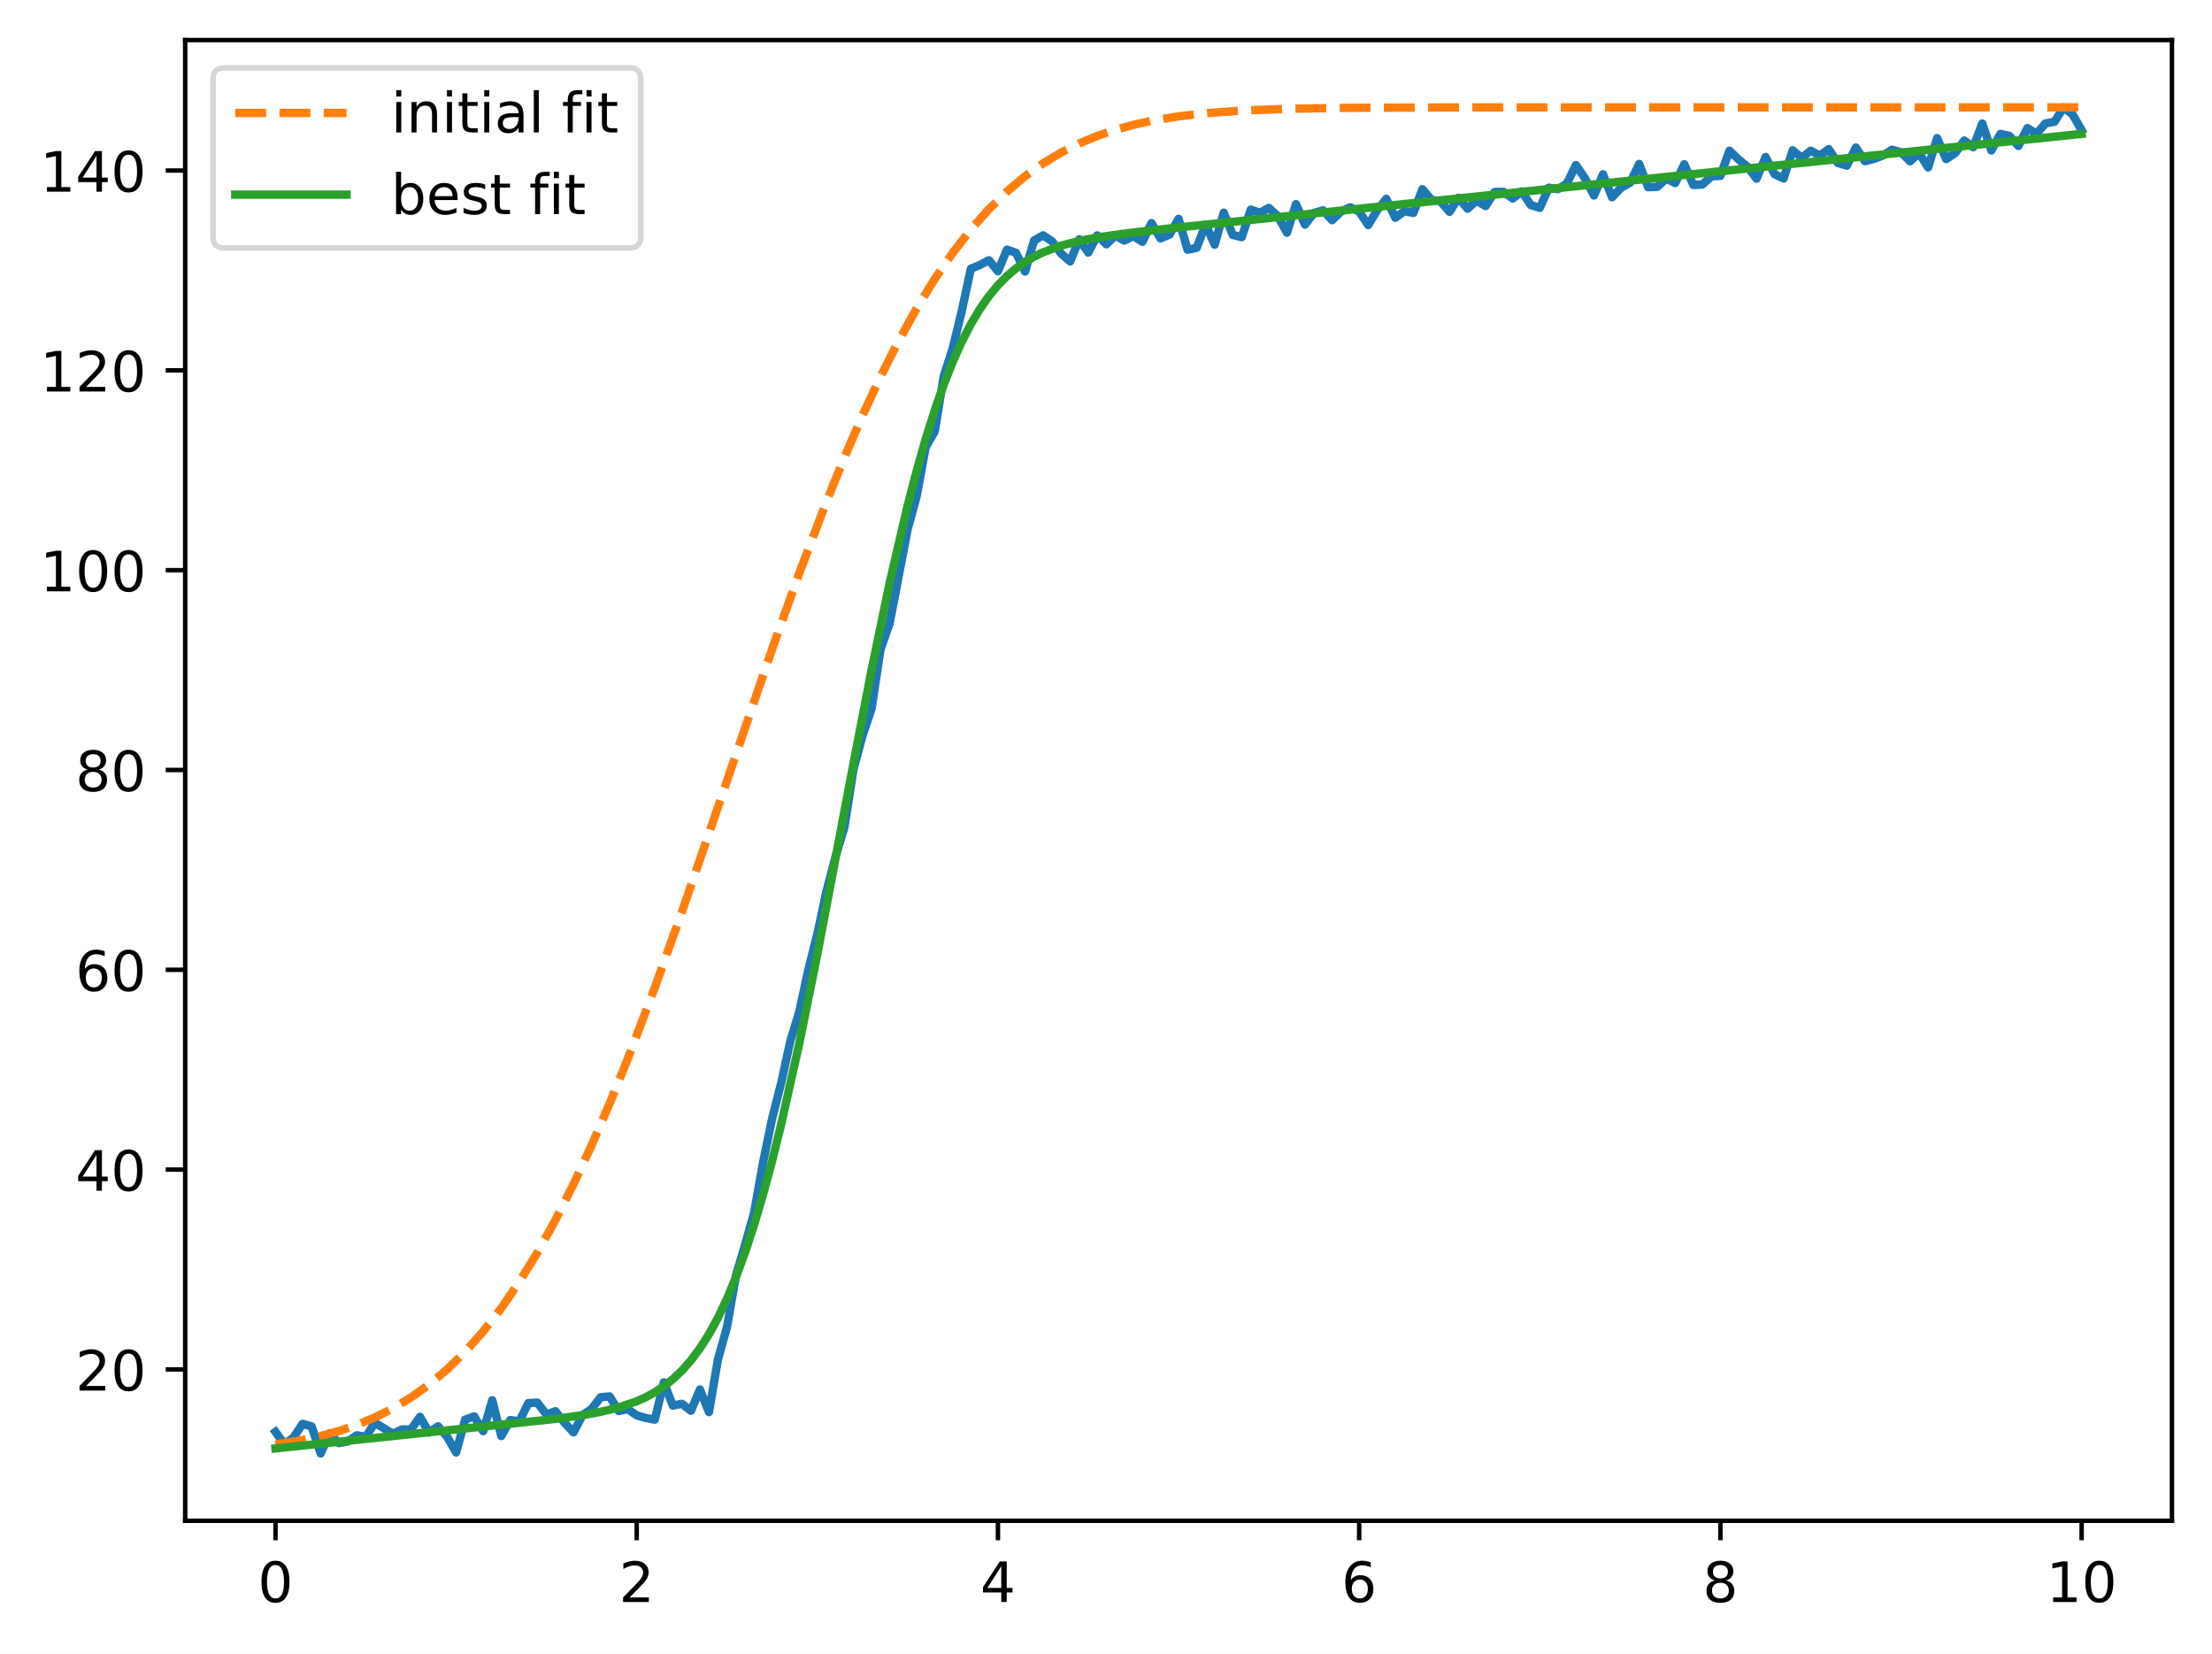
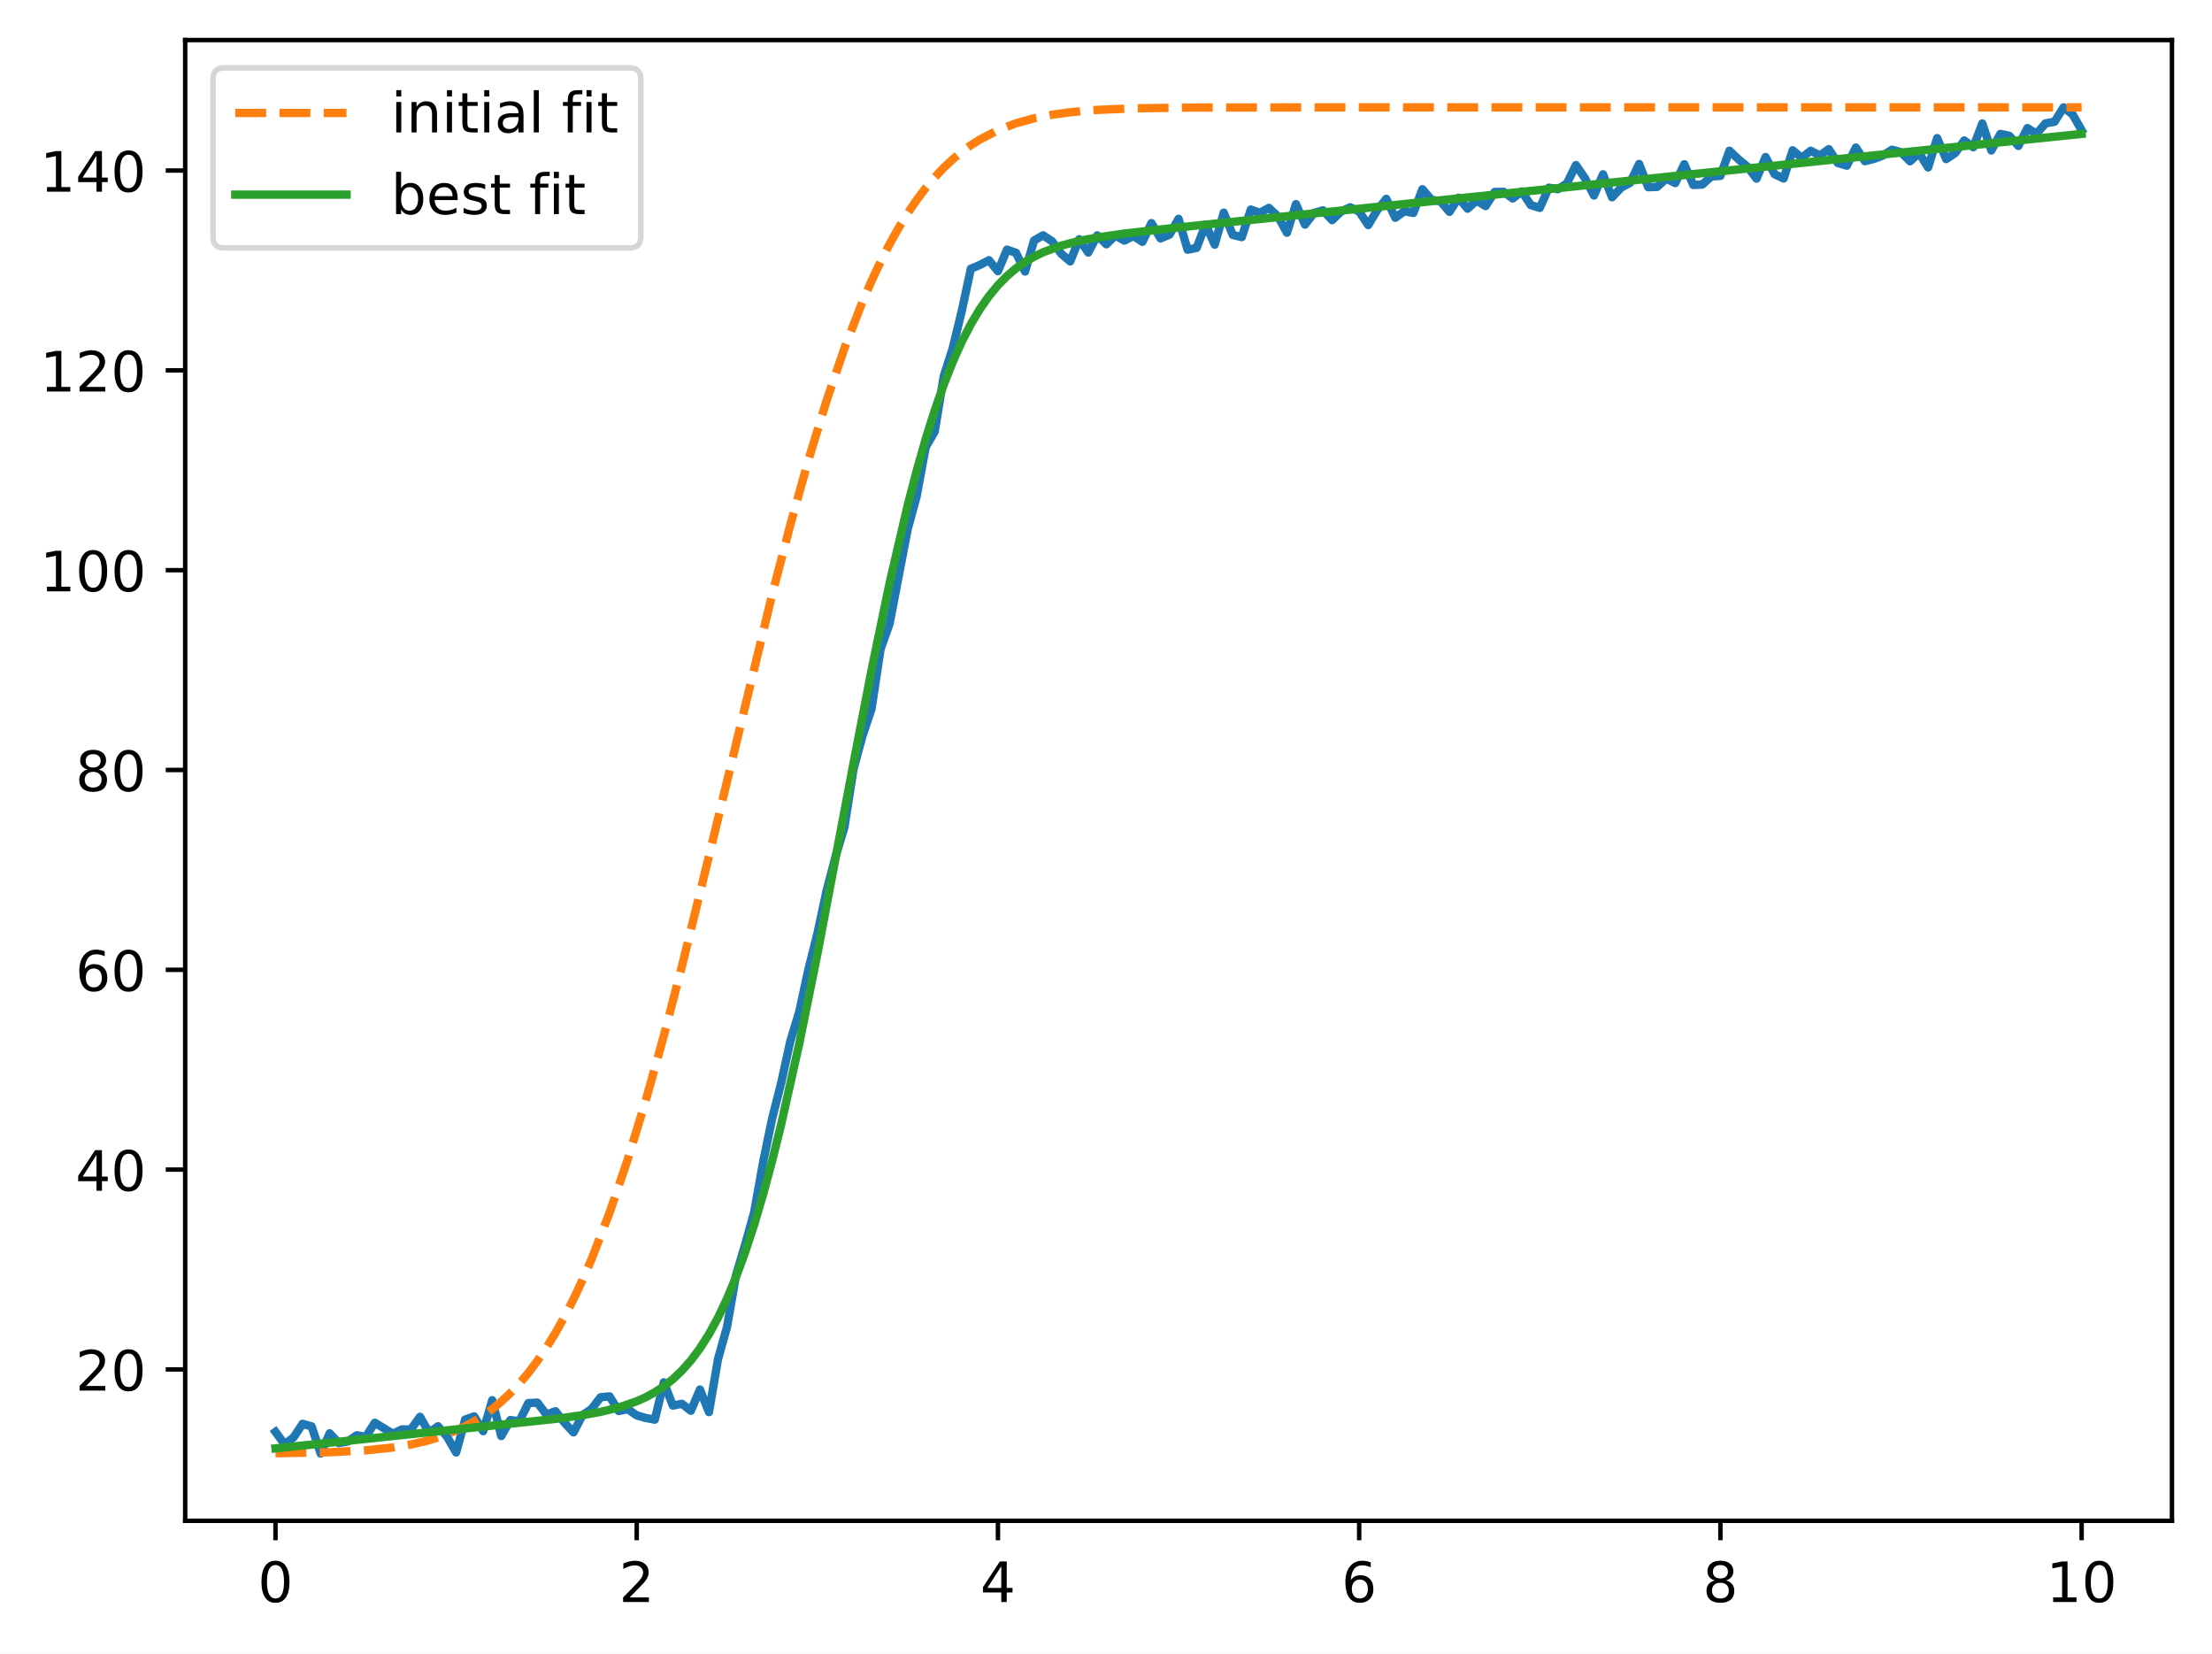
<svg xmlns="http://www.w3.org/2000/svg" xmlns:xlink="http://www.w3.org/1999/xlink" width="397.608pt" height="297.19pt" viewBox="0 0 397.608 297.19" version="1.1">
  <defs>
    <style type="text/css">*{stroke-linejoin: round; stroke-linecap: butt}</style>
  </defs>
  <g id="figure_1">
    <g id="patch_1">
      <path d="M 0 297.19  L 397.608 297.19  L 397.608 0  L 0 0  z " style="fill: #ffffff" />
    </g>
    <g id="axes_1">
      <g id="patch_2">
        <path d="M 33.288 273.312  L 390.408 273.312  L 390.408 7.2  L 33.288 7.2  z " style="fill: #ffffff" />
      </g>
      <g id="matplotlib.axis_1">
        <g id="xtick_1">
          <g id="line2d_1">
            <defs>
-               <path id="m3843482b46" d="M 0 0  L 0 3.5  " style="stroke: #000000; stroke-width: 0.8" />
-             </defs>
-             <g>
-               <use xlink:href="#m3843482b46" x="49.52" y="273.312" style="stroke: #000000; stroke-width: 0.8" />
+               <path id="m63643c9a8a" d="M 0 0  L 0 3.5  " style="stroke: #000000; stroke-width: 0.8" />
+             </defs>
+             <g>
+               <use xlink:href="#m63643c9a8a" x="49.52" y="273.312" style="stroke: #000000; stroke-width: 0.8" />
            </g>
          </g>
          <g id="text_1">
            <g transform="translate(46.33898 287.9104) scale(0.1 -0.1)">
              <defs>
                <path id="DejaVuSans-30" d="M 2034 4250  Q 1547 4250 1301 3770  Q 1056 3291 1056 2328  Q 1056 1369 1301 889  Q 1547 409 2034 409  Q 2525 409 2770 889  Q 3016 1369 3016 2328  Q 3016 3291 2770 3770  Q 2525 4250 2034 4250  z M 2034 4750  Q 2819 4750 3233 4129  Q 3647 3509 3647 2328  Q 3647 1150 3233 529  Q 2819 -91 2034 -91  Q 1250 -91 836 529  Q 422 1150 422 2328  Q 422 3509 836 4129  Q 1250 4750 2034 4750  z " transform="scale(0.015625)" />
              </defs>
              <use xlink:href="#DejaVuSans-30" />
            </g>
          </g>
        </g>
        <g id="xtick_2">
          <g id="line2d_2">
            <g>
-               <use xlink:href="#m3843482b46" x="114.451" y="273.312" style="stroke: #000000; stroke-width: 0.8" />
+               <use xlink:href="#m63643c9a8a" x="114.451" y="273.312" style="stroke: #000000; stroke-width: 0.8" />
            </g>
          </g>
          <g id="text_2">
            <g transform="translate(111.2699 287.9104) scale(0.1 -0.1)">
              <defs>
                <path id="DejaVuSans-32" d="M 1228 531  L 3431 531  L 3431 0  L 469 0  L 469 531  Q 828 903 1448 1529  Q 2069 2156 2228 2338  Q 2531 2678 2651 2914  Q 2772 3150 2772 3378  Q 2772 3750 2511 3984  Q 2250 4219 1831 4219  Q 1534 4219 1204 4116  Q 875 4013 500 3803  L 500 4441  Q 881 4594 1212 4672  Q 1544 4750 1819 4750  Q 2544 4750 2975 4387  Q 3406 4025 3406 3419  Q 3406 3131 3298 2873  Q 3191 2616 2906 2266  Q 2828 2175 2409 1742  Q 1991 1309 1228 531  z " transform="scale(0.015625)" />
              </defs>
              <use xlink:href="#DejaVuSans-32" />
            </g>
          </g>
        </g>
        <g id="xtick_3">
          <g id="line2d_3">
            <g>
-               <use xlink:href="#m3843482b46" x="179.382" y="273.312" style="stroke: #000000; stroke-width: 0.8" />
+               <use xlink:href="#m63643c9a8a" x="179.382" y="273.312" style="stroke: #000000; stroke-width: 0.8" />
            </g>
          </g>
          <g id="text_3">
            <g transform="translate(176.2008 287.9104) scale(0.1 -0.1)">
              <defs>
                <path id="DejaVuSans-34" d="M 2419 4116  L 825 1625  L 2419 1625  L 2419 4116  z M 2253 4666  L 3047 4666  L 3047 1625  L 3713 1625  L 3713 1100  L 3047 1100  L 3047 0  L 2419 0  L 2419 1100  L 313 1100  L 313 1709  L 2253 4666  z " transform="scale(0.015625)" />
              </defs>
              <use xlink:href="#DejaVuSans-34" />
            </g>
          </g>
        </g>
        <g id="xtick_4">
          <g id="line2d_4">
            <g>
-               <use xlink:href="#m3843482b46" x="244.313" y="273.312" style="stroke: #000000; stroke-width: 0.8" />
+               <use xlink:href="#m63643c9a8a" x="244.313" y="273.312" style="stroke: #000000; stroke-width: 0.8" />
            </g>
          </g>
          <g id="text_4">
            <g transform="translate(241.1317 287.9104) scale(0.1 -0.1)">
              <defs>
                <path id="DejaVuSans-36" d="M 2113 2584  Q 1688 2584 1439 2293  Q 1191 2003 1191 1497  Q 1191 994 1439 701  Q 1688 409 2113 409  Q 2538 409 2786 701  Q 3034 994 3034 1497  Q 3034 2003 2786 2293  Q 2538 2584 2113 2584  z M 3366 4563  L 3366 3988  Q 3128 4100 2886 4159  Q 2644 4219 2406 4219  Q 1781 4219 1451 3797  Q 1122 3375 1075 2522  Q 1259 2794 1537 2939  Q 1816 3084 2150 3084  Q 2853 3084 3261 2657  Q 3669 2231 3669 1497  Q 3669 778 3244 343  Q 2819 -91 2113 -91  Q 1303 -91 875 529  Q 447 1150 447 2328  Q 447 3434 972 4092  Q 1497 4750 2381 4750  Q 2619 4750 2861 4703  Q 3103 4656 3366 4563  z " transform="scale(0.015625)" />
              </defs>
              <use xlink:href="#DejaVuSans-36" />
            </g>
          </g>
        </g>
        <g id="xtick_5">
          <g id="line2d_5">
            <g>
-               <use xlink:href="#m3843482b46" x="309.244" y="273.312" style="stroke: #000000; stroke-width: 0.8" />
+               <use xlink:href="#m63643c9a8a" x="309.244" y="273.312" style="stroke: #000000; stroke-width: 0.8" />
            </g>
          </g>
          <g id="text_5">
            <g transform="translate(306.0626 287.9104) scale(0.1 -0.1)">
              <defs>
                <path id="DejaVuSans-38" d="M 2034 2216  Q 1584 2216 1326 1975  Q 1069 1734 1069 1313  Q 1069 891 1326 650  Q 1584 409 2034 409  Q 2484 409 2743 651  Q 3003 894 3003 1313  Q 3003 1734 2745 1975  Q 2488 2216 2034 2216  z M 1403 2484  Q 997 2584 770 2862  Q 544 3141 544 3541  Q 544 4100 942 4425  Q 1341 4750 2034 4750  Q 2731 4750 3128 4425  Q 3525 4100 3525 3541  Q 3525 3141 3298 2862  Q 3072 2584 2669 2484  Q 3125 2378 3379 2068  Q 3634 1759 3634 1313  Q 3634 634 3220 271  Q 2806 -91 2034 -91  Q 1263 -91 848 271  Q 434 634 434 1313  Q 434 1759 690 2068  Q 947 2378 1403 2484  z M 1172 3481  Q 1172 3119 1398 2916  Q 1625 2713 2034 2713  Q 2441 2713 2670 2916  Q 2900 3119 2900 3481  Q 2900 3844 2670 4047  Q 2441 4250 2034 4250  Q 1625 4250 1398 4047  Q 1172 3844 1172 3481  z " transform="scale(0.015625)" />
              </defs>
              <use xlink:href="#DejaVuSans-38" />
            </g>
          </g>
        </g>
        <g id="xtick_6">
          <g id="line2d_6">
            <g>
-               <use xlink:href="#m3843482b46" x="374.175" y="273.312" style="stroke: #000000; stroke-width: 0.8" />
+               <use xlink:href="#m63643c9a8a" x="374.175" y="273.312" style="stroke: #000000; stroke-width: 0.8" />
            </g>
          </g>
          <g id="text_6">
            <g transform="translate(367.8123 287.9104) scale(0.1 -0.1)">
              <defs>
                <path id="DejaVuSans-31" d="M 794 531  L 1825 531  L 1825 4091  L 703 3866  L 703 4441  L 1819 4666  L 2450 4666  L 2450 531  L 3481 531  L 3481 0  L 794 0  L 794 531  z " transform="scale(0.015625)" />
              </defs>
              <use xlink:href="#DejaVuSans-31" />
              <use xlink:href="#DejaVuSans-30" x="63.623" />
            </g>
          </g>
        </g>
      </g>
      <g id="matplotlib.axis_2">
        <g id="ytick_1">
          <g id="line2d_7">
            <defs>
-               <path id="me79813aa3d" d="M 0 0  L -3.5 0  " style="stroke: #000000; stroke-width: 0.8" />
-             </defs>
-             <g>
-               <use xlink:href="#me79813aa3d" x="33.288" y="246.108" style="stroke: #000000; stroke-width: 0.8" />
+               <path id="mb4a69fb9fc" d="M 0 0  L -3.5 0  " style="stroke: #000000; stroke-width: 0.8" />
+             </defs>
+             <g>
+               <use xlink:href="#mb4a69fb9fc" x="33.288" y="246.108" style="stroke: #000000; stroke-width: 0.8" />
            </g>
          </g>
          <g id="text_7">
            <g transform="translate(13.5625 249.9075) scale(0.1 -0.1)">
              <use xlink:href="#DejaVuSans-32" />
              <use xlink:href="#DejaVuSans-30" x="63.623" />
            </g>
          </g>
        </g>
        <g id="ytick_2">
          <g id="line2d_8">
            <g>
-               <use xlink:href="#me79813aa3d" x="33.288" y="210.199" style="stroke: #000000; stroke-width: 0.8" />
+               <use xlink:href="#mb4a69fb9fc" x="33.288" y="210.199" style="stroke: #000000; stroke-width: 0.8" />
            </g>
          </g>
          <g id="text_8">
            <g transform="translate(13.5625 213.9978) scale(0.1 -0.1)">
              <use xlink:href="#DejaVuSans-34" />
              <use xlink:href="#DejaVuSans-30" x="63.623" />
            </g>
          </g>
        </g>
        <g id="ytick_3">
          <g id="line2d_9">
            <g>
-               <use xlink:href="#me79813aa3d" x="33.288" y="174.289" style="stroke: #000000; stroke-width: 0.8" />
+               <use xlink:href="#mb4a69fb9fc" x="33.288" y="174.289" style="stroke: #000000; stroke-width: 0.8" />
            </g>
          </g>
          <g id="text_9">
            <g transform="translate(13.5625 178.088) scale(0.1 -0.1)">
              <use xlink:href="#DejaVuSans-36" />
              <use xlink:href="#DejaVuSans-30" x="63.623" />
            </g>
          </g>
        </g>
        <g id="ytick_4">
          <g id="line2d_10">
            <g>
-               <use xlink:href="#me79813aa3d" x="33.288" y="138.379" style="stroke: #000000; stroke-width: 0.8" />
+               <use xlink:href="#mb4a69fb9fc" x="33.288" y="138.379" style="stroke: #000000; stroke-width: 0.8" />
            </g>
          </g>
          <g id="text_10">
            <g transform="translate(13.5625 142.1782) scale(0.1 -0.1)">
              <use xlink:href="#DejaVuSans-38" />
              <use xlink:href="#DejaVuSans-30" x="63.623" />
            </g>
          </g>
        </g>
        <g id="ytick_5">
          <g id="line2d_11">
            <g>
-               <use xlink:href="#me79813aa3d" x="33.288" y="102.469" style="stroke: #000000; stroke-width: 0.8" />
+               <use xlink:href="#mb4a69fb9fc" x="33.288" y="102.469" style="stroke: #000000; stroke-width: 0.8" />
            </g>
          </g>
          <g id="text_11">
            <g transform="translate(7.2 106.2685) scale(0.1 -0.1)">
              <use xlink:href="#DejaVuSans-31" />
              <use xlink:href="#DejaVuSans-30" x="63.623" />
              <use xlink:href="#DejaVuSans-30" x="127.246" />
            </g>
          </g>
        </g>
        <g id="ytick_6">
          <g id="line2d_12">
            <g>
-               <use xlink:href="#me79813aa3d" x="33.288" y="66.56" style="stroke: #000000; stroke-width: 0.8" />
+               <use xlink:href="#mb4a69fb9fc" x="33.288" y="66.56" style="stroke: #000000; stroke-width: 0.8" />
            </g>
          </g>
          <g id="text_12">
            <g transform="translate(7.2 70.35874) scale(0.1 -0.1)">
              <use xlink:href="#DejaVuSans-31" />
              <use xlink:href="#DejaVuSans-32" x="63.623" />
              <use xlink:href="#DejaVuSans-30" x="127.246" />
            </g>
          </g>
        </g>
        <g id="ytick_7">
          <g id="line2d_13">
            <g>
-               <use xlink:href="#me79813aa3d" x="33.288" y="30.65" style="stroke: #000000; stroke-width: 0.8" />
+               <use xlink:href="#mb4a69fb9fc" x="33.288" y="30.65" style="stroke: #000000; stroke-width: 0.8" />
            </g>
          </g>
          <g id="text_13">
            <g transform="translate(7.2 34.44898) scale(0.1 -0.1)">
              <use xlink:href="#DejaVuSans-31" />
              <use xlink:href="#DejaVuSans-34" x="63.623" />
              <use xlink:href="#DejaVuSans-30" x="127.246" />
            </g>
          </g>
        </g>
      </g>
      <g id="line2d_14">
-         <path d="M 49.52 257.331  L 51.144 259.56  L 52.767 258.331  L 54.39 255.884  L 56.013 256.349  L 57.637 261.216  L 59.26 257.585  L 60.883 259.347  L 62.506 259.062  L 64.13 257.947  L 65.753 258.223  L 67.376 255.69  L 70.623 257.665  L 72.246 256.892  L 73.869 256.889  L 75.493 254.623  L 77.116 257.449  L 78.739 256.327  L 80.362 258.206  L 81.986 261.032  L 83.609 255.123  L 85.232 254.548  L 86.856 257.21  L 88.479 251.647  L 90.102 258.08  L 91.725 255.209  L 93.349 255.424  L 94.972 252.162  L 96.595 252.076  L 98.218 254.217  L 99.842 253.621  L 101.465 255.676  L 103.088 257.423  L 104.712 254.316  L 106.335 253.218  L 107.958 251.107  L 109.581 250.957  L 111.205 253.589  L 112.828 253.238  L 114.451 254.367  L 116.074 254.83  L 117.698 255.14  L 119.321 248.428  L 120.944 252.611  L 122.567 252.284  L 124.191 253.535  L 125.814 249.721  L 127.437 253.78  L 129.061 244.263  L 130.684 238.456  L 132.307 229.15  L 133.93 223.727  L 135.554 217.898  L 137.177 208.823  L 138.8 200.988  L 140.423 194.61  L 142.047 187.168  L 143.67 181.814  L 145.293 174.308  L 146.917 167.837  L 148.54 160.258  L 150.163 154.044  L 151.786 148.648  L 153.41 138.235  L 155.033 132.245  L 156.656 127.41  L 158.28 116.661  L 159.903 112.078  L 163.149 95.12  L 164.773 89.167  L 166.396 80.345  L 168.019 77.551  L 169.642 67.613  L 171.266 62.527  L 172.889 55.836  L 174.512 48.294  L 176.136 47.619  L 177.759 46.765  L 179.382 48.74  L 181.005 44.862  L 182.629 45.438  L 184.252 48.803  L 185.875 43.218  L 187.498 42.293  L 189.122 43.371  L 190.745 45.591  L 192.368 46.978  L 193.992 42.994  L 195.615 45.39  L 197.238 42.296  L 198.861 43.903  L 200.485 42.335  L 202.108 43.241  L 203.731 42.418  L 205.354 43.458  L 206.978 40.097  L 208.601 42.852  L 210.224 42.163  L 211.847 39.326  L 213.471 44.88  L 215.094 44.543  L 216.717 40.355  L 218.341 43.971  L 219.964 38.222  L 221.587 42.22  L 223.21 42.615  L 224.834 37.661  L 226.457 38.249  L 228.08 37.361  L 229.703 38.874  L 231.327 41.822  L 232.95 36.687  L 234.573 40.367  L 236.197 38.261  L 237.82 37.804  L 239.443 39.567  L 241.066 37.999  L 242.69 37.251  L 244.313 38.023  L 245.936 40.452  L 247.56 37.764  L 249.183 35.734  L 250.806 39.133  L 252.429 37.964  L 254.053 38.273  L 255.676 34.005  L 257.299 35.902  L 258.922 36.174  L 260.546 38.072  L 262.169 35.541  L 263.792 37.503  L 265.416 36.046  L 267.039 37.036  L 268.662 34.499  L 270.285 34.478  L 271.909 35.676  L 273.532 34.401  L 275.155 36.853  L 276.778 37.363  L 278.402 33.726  L 280.025 34.012  L 281.648 32.979  L 283.272 29.667  L 284.895 32.029  L 286.518 35.137  L 288.141 31.323  L 289.765 35.456  L 291.388 33.736  L 293.011 32.836  L 294.634 29.464  L 296.258 33.642  L 297.881 33.588  L 299.504 32.093  L 301.127 32.9  L 302.751 29.513  L 304.374 33.243  L 305.997 33.164  L 307.621 31.701  L 309.244 31.608  L 310.867 27.086  L 312.49 28.632  L 314.114 29.968  L 315.737 32.107  L 317.36 28.221  L 318.983 31.307  L 320.607 32.077  L 322.23 27.012  L 323.853 28.363  L 325.477 27.089  L 327.1 27.962  L 328.723 26.804  L 330.346 29.29  L 331.97 29.773  L 333.593 26.518  L 335.216 28.963  L 336.839 28.561  L 338.463 27.945  L 340.086 26.904  L 341.709 27.366  L 343.333 28.985  L 344.956 27.483  L 346.579 30.097  L 348.202 24.825  L 349.826 28.592  L 351.449 27.506  L 353.072 25.248  L 354.695 26.458  L 356.319 22.194  L 357.942 27.045  L 359.565 24.068  L 361.189 24.414  L 362.812 26.225  L 364.435 23.014  L 366.058 24.052  L 367.682 22.172  L 369.305 21.881  L 370.928 19.296  L 372.551 20.569  L 374.175 23.407  L 374.175 23.407  " clip-path="url(#pcd9c9c0d4d)" style="fill: none; stroke: #1f77b4; stroke-width: 1.5; stroke-linecap: square" />
+         <path d="M 49.52 257.331  L 51.144 259.56  L 52.767 258.331  L 54.39 255.884  L 56.013 256.349  L 57.637 261.216  L 59.26 257.585  L 60.883 259.347  L 62.506 259.062  L 64.13 257.947  L 65.753 258.223  L 67.376 255.69  L 70.623 257.665  L 72.246 256.892  L 73.869 256.889  L 75.493 254.623  L 77.116 257.449  L 78.739 256.327  L 80.362 258.206  L 81.986 261.032  L 83.609 255.123  L 85.232 254.548  L 86.856 257.21  L 88.479 251.647  L 90.102 258.08  L 91.725 255.209  L 93.349 255.424  L 94.972 252.162  L 96.595 252.076  L 98.218 254.217  L 99.842 253.621  L 101.465 255.676  L 103.088 257.423  L 104.712 254.316  L 106.335 253.218  L 107.958 251.107  L 109.581 250.957  L 111.205 253.589  L 112.828 253.238  L 114.451 254.367  L 116.074 254.83  L 117.698 255.14  L 119.321 248.428  L 120.944 252.611  L 122.567 252.284  L 124.191 253.535  L 125.814 249.721  L 127.437 253.78  L 129.061 244.263  L 130.684 238.456  L 132.307 229.15  L 133.93 223.727  L 135.554 217.898  L 137.177 208.823  L 138.8 200.988  L 140.423 194.61  L 142.047 187.168  L 143.67 181.814  L 145.293 174.308  L 146.917 167.837  L 148.54 160.258  L 150.163 154.044  L 151.786 148.648  L 153.41 138.235  L 155.033 132.245  L 156.656 127.41  L 158.28 116.661  L 159.903 112.078  L 163.149 95.12  L 164.773 89.167  L 166.396 80.345  L 168.019 77.551  L 169.642 67.613  L 171.266 62.527  L 172.889 55.836  L 174.512 48.294  L 176.136 47.619  L 177.759 46.765  L 179.382 48.74  L 181.005 44.862  L 182.629 45.438  L 184.252 48.803  L 185.875 43.218  L 187.498 42.293  L 189.122 43.371  L 190.745 45.591  L 192.368 46.978  L 193.992 42.994  L 195.615 45.39  L 197.238 42.296  L 198.861 43.903  L 200.485 42.335  L 202.108 43.241  L 203.731 42.418  L 205.354 43.458  L 206.978 40.097  L 208.601 42.852  L 210.224 42.163  L 211.847 39.326  L 213.471 44.88  L 215.094 44.543  L 216.717 40.355  L 218.341 43.971  L 219.964 38.222  L 221.587 42.22  L 223.21 42.615  L 224.834 37.661  L 226.457 38.249  L 228.08 37.361  L 229.703 38.874  L 231.327 41.822  L 232.95 36.687  L 234.573 40.367  L 236.197 38.261  L 237.82 37.804  L 239.443 39.567  L 241.066 37.999  L 242.69 37.251  L 244.313 38.023  L 245.936 40.452  L 247.56 37.764  L 249.183 35.734  L 250.806 39.133  L 252.429 37.964  L 254.053 38.273  L 255.676 34.005  L 257.299 35.902  L 258.922 36.174  L 260.546 38.072  L 262.169 35.541  L 263.792 37.503  L 265.416 36.046  L 267.039 37.036  L 268.662 34.499  L 270.285 34.478  L 271.909 35.676  L 273.532 34.401  L 275.155 36.853  L 276.778 37.363  L 278.402 33.726  L 280.025 34.012  L 281.648 32.979  L 283.272 29.667  L 284.895 32.029  L 286.518 35.137  L 288.141 31.323  L 289.765 35.456  L 291.388 33.736  L 293.011 32.836  L 294.634 29.464  L 296.258 33.642  L 297.881 33.588  L 299.504 32.093  L 301.127 32.9  L 302.751 29.513  L 304.374 33.243  L 305.997 33.164  L 307.621 31.701  L 309.244 31.608  L 310.867 27.086  L 312.49 28.632  L 314.114 29.968  L 315.737 32.107  L 317.36 28.221  L 318.983 31.307  L 320.607 32.077  L 322.23 27.012  L 323.853 28.363  L 325.477 27.089  L 327.1 27.962  L 328.723 26.804  L 330.346 29.29  L 331.97 29.773  L 333.593 26.518  L 335.216 28.963  L 336.839 28.561  L 338.463 27.945  L 340.086 26.904  L 341.709 27.366  L 343.333 28.985  L 344.956 27.483  L 346.579 30.097  L 348.202 24.825  L 349.826 28.592  L 351.449 27.506  L 353.072 25.248  L 354.695 26.458  L 356.319 22.194  L 357.942 27.045  L 359.565 24.068  L 361.189 24.414  L 362.812 26.225  L 364.435 23.014  L 366.058 24.052  L 367.682 22.172  L 369.305 21.881  L 370.928 19.296  L 372.551 20.569  L 374.175 23.407  L 374.175 23.407  " clip-path="url(#p52794d0a52)" style="fill: none; stroke: #1f77b4; stroke-width: 1.5; stroke-linecap: square" />
      </g>
      <g id="line2d_15">
-         <path d="M 49.52 259.604  L 54.39 258.797  L 57.637 258.081  L 60.883 257.187  L 64.13 256.085  L 67.376 254.738  L 70.623 253.107  L 73.869 251.152  L 77.116 248.832  L 80.362 246.105  L 83.609 242.931  L 86.856 239.273  L 90.102 235.098  L 93.349 230.379  L 96.595 225.098  L 99.842 219.245  L 103.088 212.821  L 106.335 205.84  L 109.581 198.326  L 112.828 190.319  L 117.698 177.497  L 122.567 163.9  L 129.061 145.031  L 138.8 116.612  L 143.67 103.015  L 148.54 90.193  L 151.786 82.186  L 155.033 74.672  L 158.28 67.691  L 161.526 61.267  L 164.773 55.414  L 168.019 50.133  L 171.266 45.414  L 174.512 41.239  L 177.759 37.581  L 181.005 34.407  L 184.252 31.68  L 187.498 29.36  L 190.745 27.405  L 193.992 25.774  L 197.238 24.427  L 200.485 23.325  L 203.731 22.431  L 206.978 21.715  L 211.847 20.908  L 216.717 20.349  L 223.21 19.874  L 231.327 19.556  L 242.69 19.373  L 265.416 19.301  L 374.175 19.296  L 374.175 19.296  " clip-path="url(#pcd9c9c0d4d)" style="fill: none; stroke-dasharray: 5.55,2.4; stroke-dashoffset: 0; stroke: #ff7f0e; stroke-width: 1.5" />
+         <path d="M 49.52 261.167  L 59.26 260.991  L 65.753 260.65  L 70.623 260.141  L 73.869 259.604  L 77.116 258.842  L 80.362 257.783  L 83.609 256.341  L 85.232 255.444  L 86.856 254.413  L 88.479 253.234  L 90.102 251.89  L 91.725 250.368  L 93.349 248.651  L 94.972 246.726  L 96.595 244.576  L 98.218 242.189  L 99.842 239.551  L 101.465 236.65  L 103.088 233.476  L 104.712 230.021  L 106.335 226.277  L 109.581 217.916  L 112.828 208.396  L 116.074 197.77  L 119.321 186.146  L 122.567 173.68  L 127.437 153.86  L 138.8 106.832  L 142.047 94.366  L 145.293 82.742  L 148.54 72.116  L 151.786 62.596  L 155.033 54.235  L 156.656 50.491  L 158.28 47.036  L 159.903 43.862  L 161.526 40.961  L 163.149 38.323  L 164.773 35.936  L 166.396 33.786  L 168.019 31.861  L 169.642 30.144  L 171.266 28.622  L 172.889 27.278  L 174.512 26.099  L 176.136 25.068  L 179.382 23.396  L 182.629 22.157  L 185.875 21.257  L 189.122 20.616  L 192.368 20.168  L 197.238 19.749  L 203.731 19.473  L 213.471 19.334  L 239.443 19.296  L 374.175 19.296  L 374.175 19.296  " clip-path="url(#p52794d0a52)" style="fill: none; stroke-dasharray: 5.55,2.4; stroke-dashoffset: 0; stroke: #ff7f0e; stroke-width: 1.5" />
      </g>
      <g id="line2d_16">
-         <path d="M 49.52 260.299  L 99.842 255.001  L 104.712 254.323  L 107.958 253.734  L 111.205 252.946  L 114.451 251.832  L 116.074 251.1  L 117.698 250.215  L 119.321 249.148  L 120.944 247.863  L 122.567 246.324  L 124.191 244.489  L 125.814 242.318  L 127.437 239.77  L 129.061 236.805  L 130.684 233.384  L 132.307 229.476  L 133.93 225.054  L 135.554 220.102  L 137.177 214.61  L 138.8 208.584  L 140.423 202.04  L 143.67 187.534  L 146.917 171.49  L 153.41 137.226  L 156.656 120.442  L 159.903 104.807  L 163.149 90.851  L 164.773 84.616  L 166.396 78.911  L 168.019 73.744  L 169.642 69.113  L 171.266 65.003  L 172.889 61.392  L 174.512 58.249  L 176.136 55.54  L 177.759 53.224  L 179.382 51.261  L 181.005 49.609  L 182.629 48.227  L 184.252 47.077  L 185.875 46.124  L 187.498 45.335  L 190.745 44.137  L 193.992 43.295  L 197.238 42.675  L 202.108 41.972  L 211.847 40.87  L 270.285 34.812  L 374.175 24.058  L 374.175 24.058  " clip-path="url(#pcd9c9c0d4d)" style="fill: none; stroke: #2ca02c; stroke-width: 1.5; stroke-linecap: square" />
+         <path d="M 49.52 260.299  L 99.842 255.001  L 104.712 254.323  L 107.958 253.734  L 111.205 252.946  L 114.451 251.832  L 116.074 251.1  L 117.698 250.215  L 119.321 249.148  L 120.944 247.863  L 122.567 246.324  L 124.191 244.489  L 125.814 242.318  L 127.437 239.77  L 129.061 236.805  L 130.684 233.384  L 132.307 229.476  L 133.93 225.054  L 135.554 220.101  L 137.177 214.61  L 138.8 208.584  L 140.423 202.04  L 143.67 187.534  L 146.917 171.489  L 153.41 137.226  L 156.656 120.442  L 159.903 104.807  L 163.149 90.851  L 164.773 84.616  L 166.396 78.911  L 168.019 73.744  L 169.642 69.113  L 171.266 65.003  L 172.889 61.392  L 174.512 58.25  L 176.136 55.54  L 177.759 53.224  L 179.382 51.261  L 181.005 49.609  L 182.629 48.227  L 184.252 47.077  L 185.875 46.124  L 187.498 45.335  L 190.745 44.137  L 193.992 43.295  L 197.238 42.675  L 202.108 41.972  L 211.847 40.87  L 270.285 34.812  L 374.175 24.058  L 374.175 24.058  " clip-path="url(#p52794d0a52)" style="fill: none; stroke: #2ca02c; stroke-width: 1.5; stroke-linecap: square" />
      </g>
      <g id="patch_3">
        <path d="M 33.288 273.312  L 33.288 7.2  " style="fill: none; stroke: #000000; stroke-width: 0.8; stroke-linejoin: miter; stroke-linecap: square" />
      </g>
      <g id="patch_4">
        <path d="M 390.408 273.312  L 390.408 7.2  " style="fill: none; stroke: #000000; stroke-width: 0.8; stroke-linejoin: miter; stroke-linecap: square" />
      </g>
      <g id="patch_5">
        <path d="M 33.288 273.312  L 390.408 273.312  " style="fill: none; stroke: #000000; stroke-width: 0.8; stroke-linejoin: miter; stroke-linecap: square" />
      </g>
      <g id="patch_6">
        <path d="M 33.288 7.2  L 390.408 7.2  " style="fill: none; stroke: #000000; stroke-width: 0.8; stroke-linejoin: miter; stroke-linecap: square" />
      </g>
      <g id="legend_1">
        <g id="patch_7">
          <path d="M 40.288 44.556  L 113.183 44.556  Q 115.183 44.556 115.183 42.556  L 115.183 14.2  Q 115.183 12.2 113.183 12.2  L 40.288 12.2  Q 38.288 12.2 38.288 14.2  L 38.288 42.556  Q 38.288 44.556 40.288 44.556  z " style="fill: #ffffff; opacity: 0.8; stroke: #cccccc; stroke-linejoin: miter" />
        </g>
        <g id="line2d_17">
          <path d="M 42.288 20.298  L 52.288 20.298  L 62.288 20.298  " style="fill: none; stroke-dasharray: 5.55,2.4; stroke-dashoffset: 0; stroke: #ff7f0e; stroke-width: 1.5" />
        </g>
        <g id="text_14">
          <g transform="translate(70.2875 23.79844) scale(0.1 -0.1)">
            <defs>
              <path id="DejaVuSans-69" d="M 603 3500  L 1178 3500  L 1178 0  L 603 0  L 603 3500  z M 603 4863  L 1178 4863  L 1178 4134  L 603 4134  L 603 4863  z " transform="scale(0.015625)" />
              <path id="DejaVuSans-6e" d="M 3513 2113  L 3513 0  L 2938 0  L 2938 2094  Q 2938 2591 2744 2837  Q 2550 3084 2163 3084  Q 1697 3084 1428 2787  Q 1159 2491 1159 1978  L 1159 0  L 581 0  L 581 3500  L 1159 3500  L 1159 2956  Q 1366 3272 1645 3428  Q 1925 3584 2291 3584  Q 2894 3584 3203 3211  Q 3513 2838 3513 2113  z " transform="scale(0.015625)" />
              <path id="DejaVuSans-74" d="M 1172 4494  L 1172 3500  L 2356 3500  L 2356 3053  L 1172 3053  L 1172 1153  Q 1172 725 1289 603  Q 1406 481 1766 481  L 2356 481  L 2356 0  L 1766 0  Q 1100 0 847 248  Q 594 497 594 1153  L 594 3053  L 172 3053  L 172 3500  L 594 3500  L 594 4494  L 1172 4494  z " transform="scale(0.015625)" />
              <path id="DejaVuSans-61" d="M 2194 1759  Q 1497 1759 1228 1600  Q 959 1441 959 1056  Q 959 750 1161 570  Q 1363 391 1709 391  Q 2188 391 2477 730  Q 2766 1069 2766 1631  L 2766 1759  L 2194 1759  z M 3341 1997  L 3341 0  L 2766 0  L 2766 531  Q 2569 213 2275 61  Q 1981 -91 1556 -91  Q 1019 -91 701 211  Q 384 513 384 1019  Q 384 1609 779 1909  Q 1175 2209 1959 2209  L 2766 2209  L 2766 2266  Q 2766 2663 2505 2880  Q 2244 3097 1772 3097  Q 1472 3097 1187 3025  Q 903 2953 641 2809  L 641 3341  Q 956 3463 1253 3523  Q 1550 3584 1831 3584  Q 2591 3584 2966 3190  Q 3341 2797 3341 1997  z " transform="scale(0.015625)" />
              <path id="DejaVuSans-6c" d="M 603 4863  L 1178 4863  L 1178 0  L 603 0  L 603 4863  z " transform="scale(0.015625)" />
              <path id="DejaVuSans-20" transform="scale(0.015625)" />
              <path id="DejaVuSans-66" d="M 2375 4863  L 2375 4384  L 1825 4384  Q 1516 4384 1395 4259  Q 1275 4134 1275 3809  L 1275 3500  L 2222 3500  L 2222 3053  L 1275 3053  L 1275 0  L 697 0  L 697 3053  L 147 3053  L 147 3500  L 697 3500  L 697 3744  Q 697 4328 969 4595  Q 1241 4863 1831 4863  L 2375 4863  z " transform="scale(0.015625)" />
            </defs>
            <use xlink:href="#DejaVuSans-69" />
            <use xlink:href="#DejaVuSans-6e" x="27.783" />
            <use xlink:href="#DejaVuSans-69" x="91.162" />
            <use xlink:href="#DejaVuSans-74" x="118.945" />
            <use xlink:href="#DejaVuSans-69" x="158.154" />
            <use xlink:href="#DejaVuSans-61" x="185.938" />
            <use xlink:href="#DejaVuSans-6c" x="247.217" />
            <use xlink:href="#DejaVuSans-20" x="275" />
            <use xlink:href="#DejaVuSans-66" x="306.787" />
            <use xlink:href="#DejaVuSans-69" x="341.992" />
            <use xlink:href="#DejaVuSans-74" x="369.775" />
          </g>
        </g>
        <g id="line2d_18">
          <path d="M 42.288 34.977  L 52.288 34.977  L 62.288 34.977  " style="fill: none; stroke: #2ca02c; stroke-width: 1.5; stroke-linecap: square" />
        </g>
        <g id="text_15">
          <g transform="translate(70.2875 38.47656) scale(0.1 -0.1)">
            <defs>
              <path id="DejaVuSans-62" d="M 3116 1747  Q 3116 2381 2855 2742  Q 2594 3103 2138 3103  Q 1681 3103 1420 2742  Q 1159 2381 1159 1747  Q 1159 1113 1420 752  Q 1681 391 2138 391  Q 2594 391 2855 752  Q 3116 1113 3116 1747  z M 1159 2969  Q 1341 3281 1617 3432  Q 1894 3584 2278 3584  Q 2916 3584 3314 3078  Q 3713 2572 3713 1747  Q 3713 922 3314 415  Q 2916 -91 2278 -91  Q 1894 -91 1617 61  Q 1341 213 1159 525  L 1159 0  L 581 0  L 581 4863  L 1159 4863  L 1159 2969  z " transform="scale(0.015625)" />
              <path id="DejaVuSans-65" d="M 3597 1894  L 3597 1613  L 953 1613  Q 991 1019 1311 708  Q 1631 397 2203 397  Q 2534 397 2845 478  Q 3156 559 3463 722  L 3463 178  Q 3153 47 2828 -22  Q 2503 -91 2169 -91  Q 1331 -91 842 396  Q 353 884 353 1716  Q 353 2575 817 3079  Q 1281 3584 2069 3584  Q 2775 3584 3186 3129  Q 3597 2675 3597 1894  z M 3022 2063  Q 3016 2534 2758 2815  Q 2500 3097 2075 3097  Q 1594 3097 1305 2825  Q 1016 2553 972 2059  L 3022 2063  z " transform="scale(0.015625)" />
              <path id="DejaVuSans-73" d="M 2834 3397  L 2834 2853  Q 2591 2978 2328 3040  Q 2066 3103 1784 3103  Q 1356 3103 1142 2972  Q 928 2841 928 2578  Q 928 2378 1081 2264  Q 1234 2150 1697 2047  L 1894 2003  Q 2506 1872 2764 1633  Q 3022 1394 3022 966  Q 3022 478 2636 193  Q 2250 -91 1575 -91  Q 1294 -91 989 -36  Q 684 19 347 128  L 347 722  Q 666 556 975 473  Q 1284 391 1588 391  Q 1994 391 2212 530  Q 2431 669 2431 922  Q 2431 1156 2273 1281  Q 2116 1406 1581 1522  L 1381 1569  Q 847 1681 609 1914  Q 372 2147 372 2553  Q 372 3047 722 3315  Q 1072 3584 1716 3584  Q 2034 3584 2315 3537  Q 2597 3491 2834 3397  z " transform="scale(0.015625)" />
            </defs>
            <use xlink:href="#DejaVuSans-62" />
            <use xlink:href="#DejaVuSans-65" x="63.477" />
            <use xlink:href="#DejaVuSans-73" x="125" />
            <use xlink:href="#DejaVuSans-74" x="177.1" />
            <use xlink:href="#DejaVuSans-20" x="216.309" />
            <use xlink:href="#DejaVuSans-66" x="248.096" />
            <use xlink:href="#DejaVuSans-69" x="283.301" />
            <use xlink:href="#DejaVuSans-74" x="311.084" />
          </g>
        </g>
      </g>
    </g>
  </g>
  <defs>
-     <clipPath id="pcd9c9c0d4d">
+     <clipPath id="p52794d0a52">
      <rect x="33.288" y="7.2" width="357.12" height="266.112" />
    </clipPath>
  </defs>
</svg>
